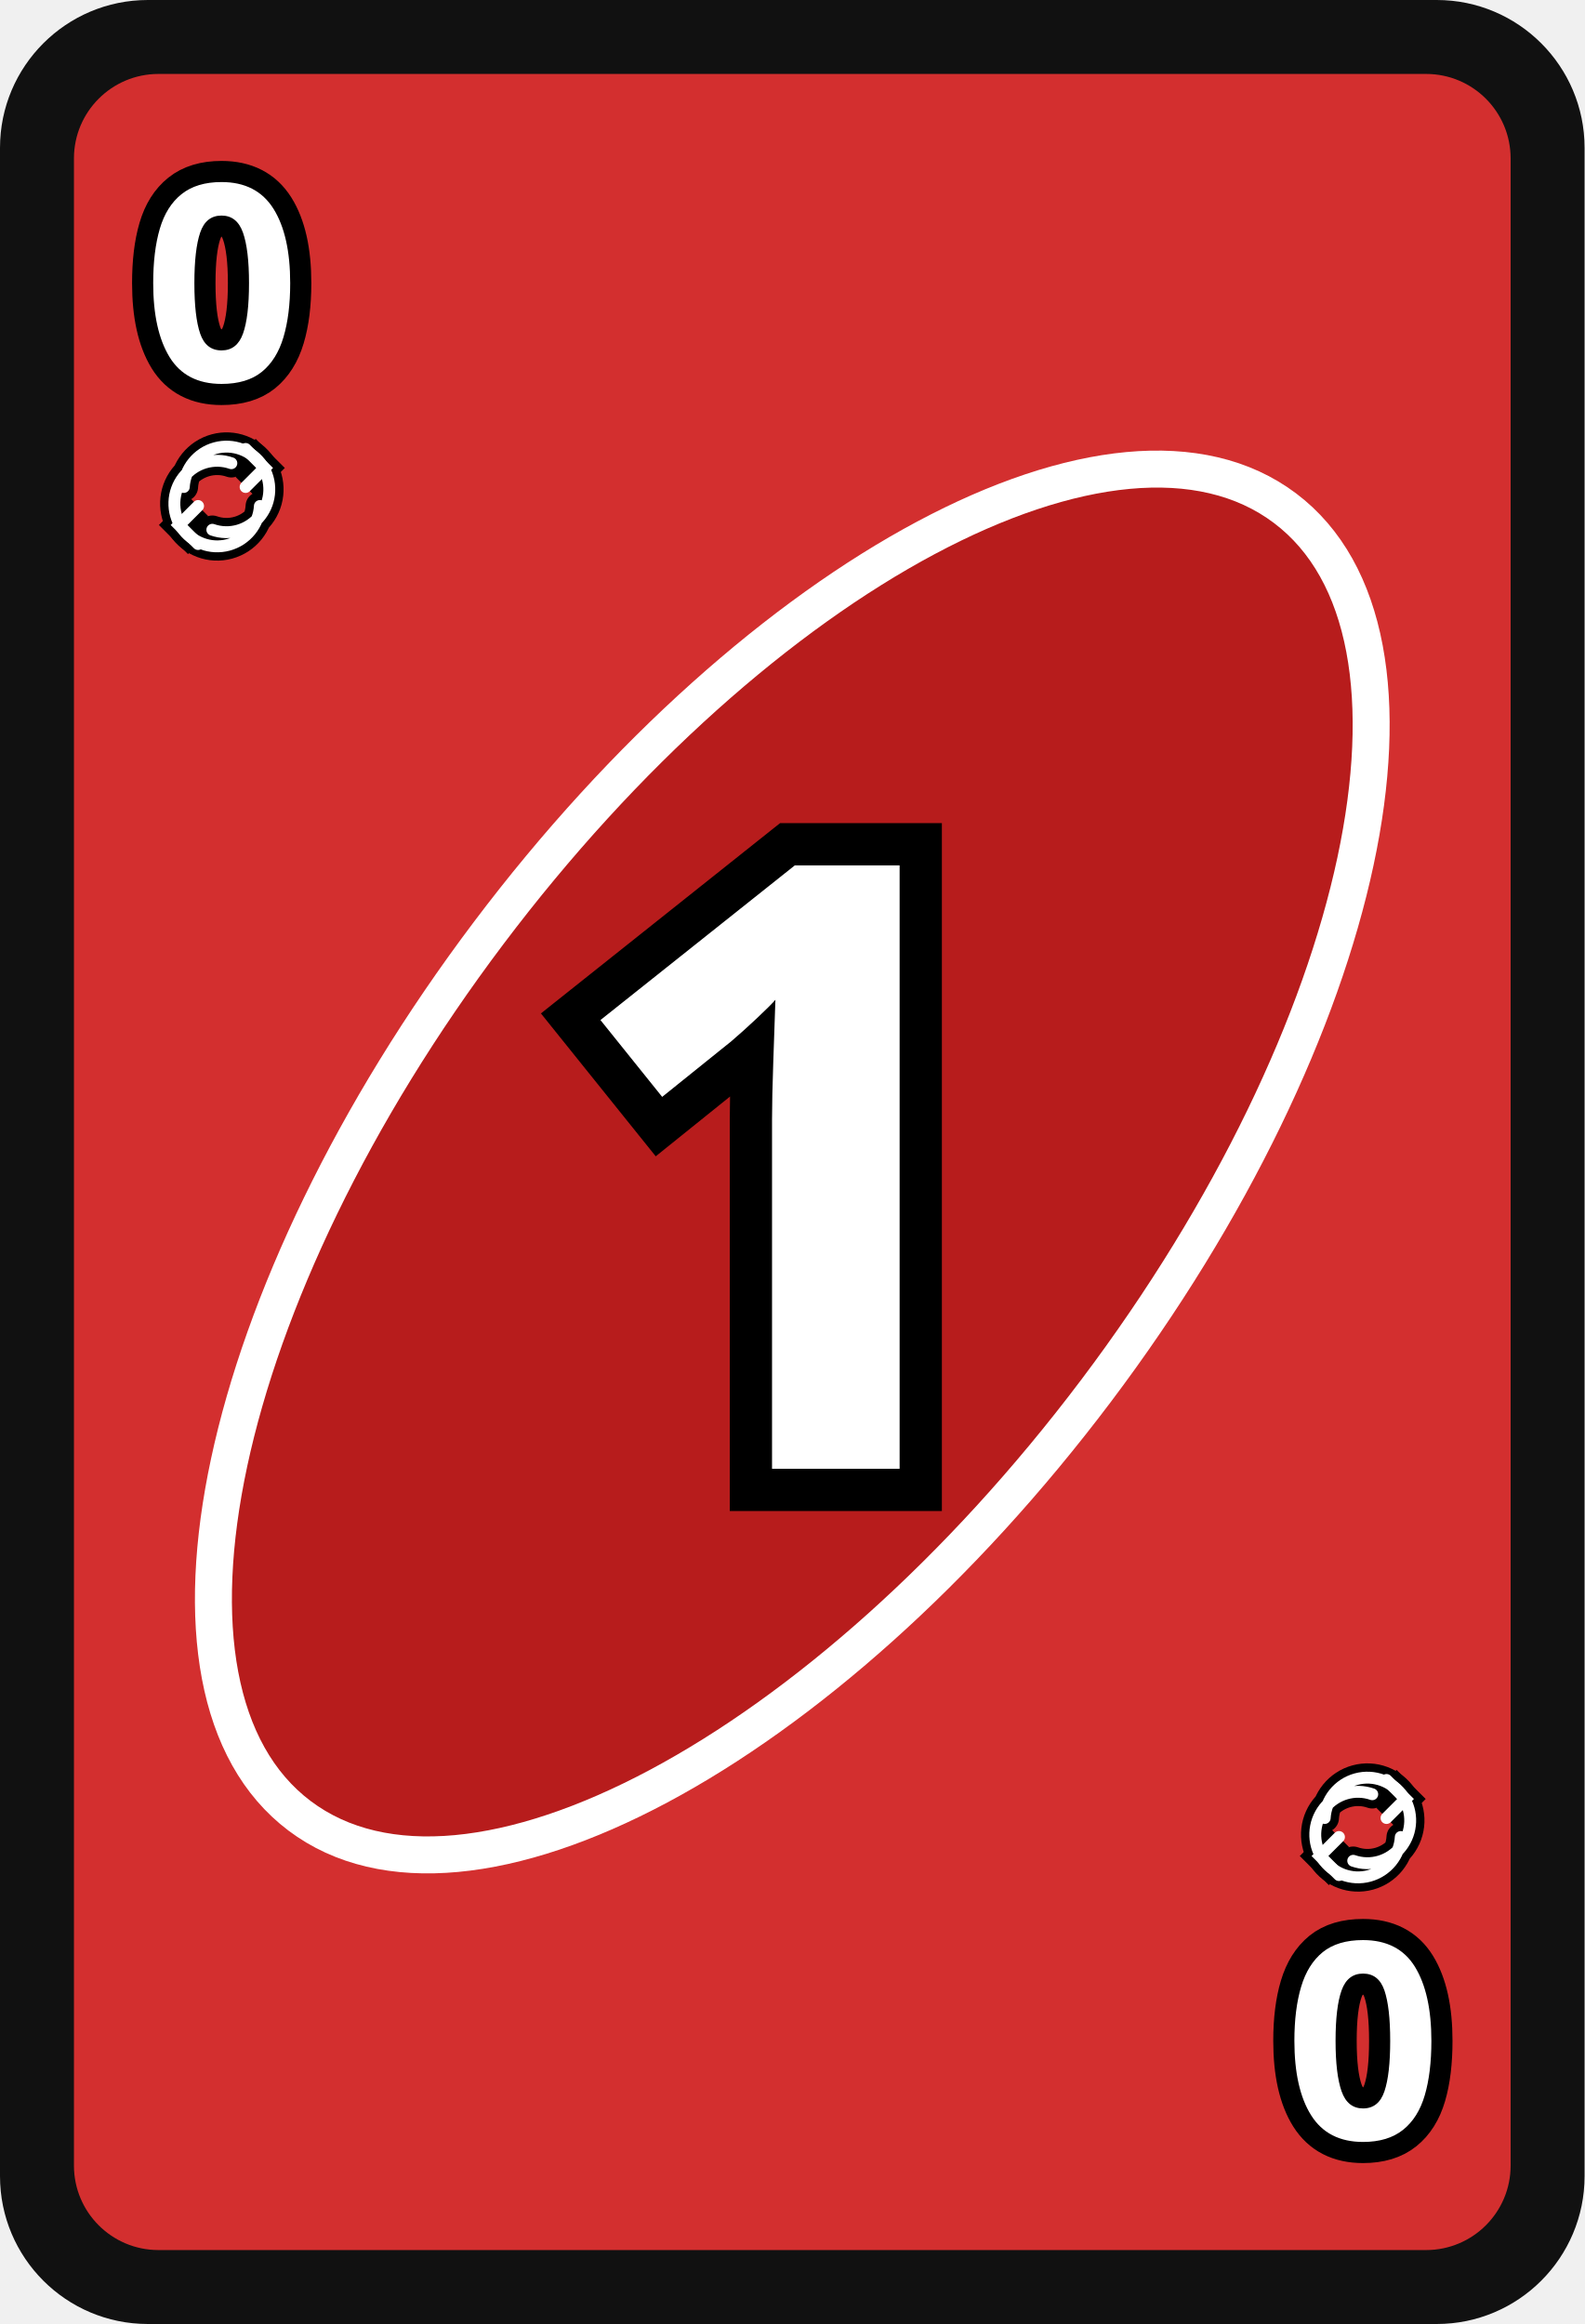
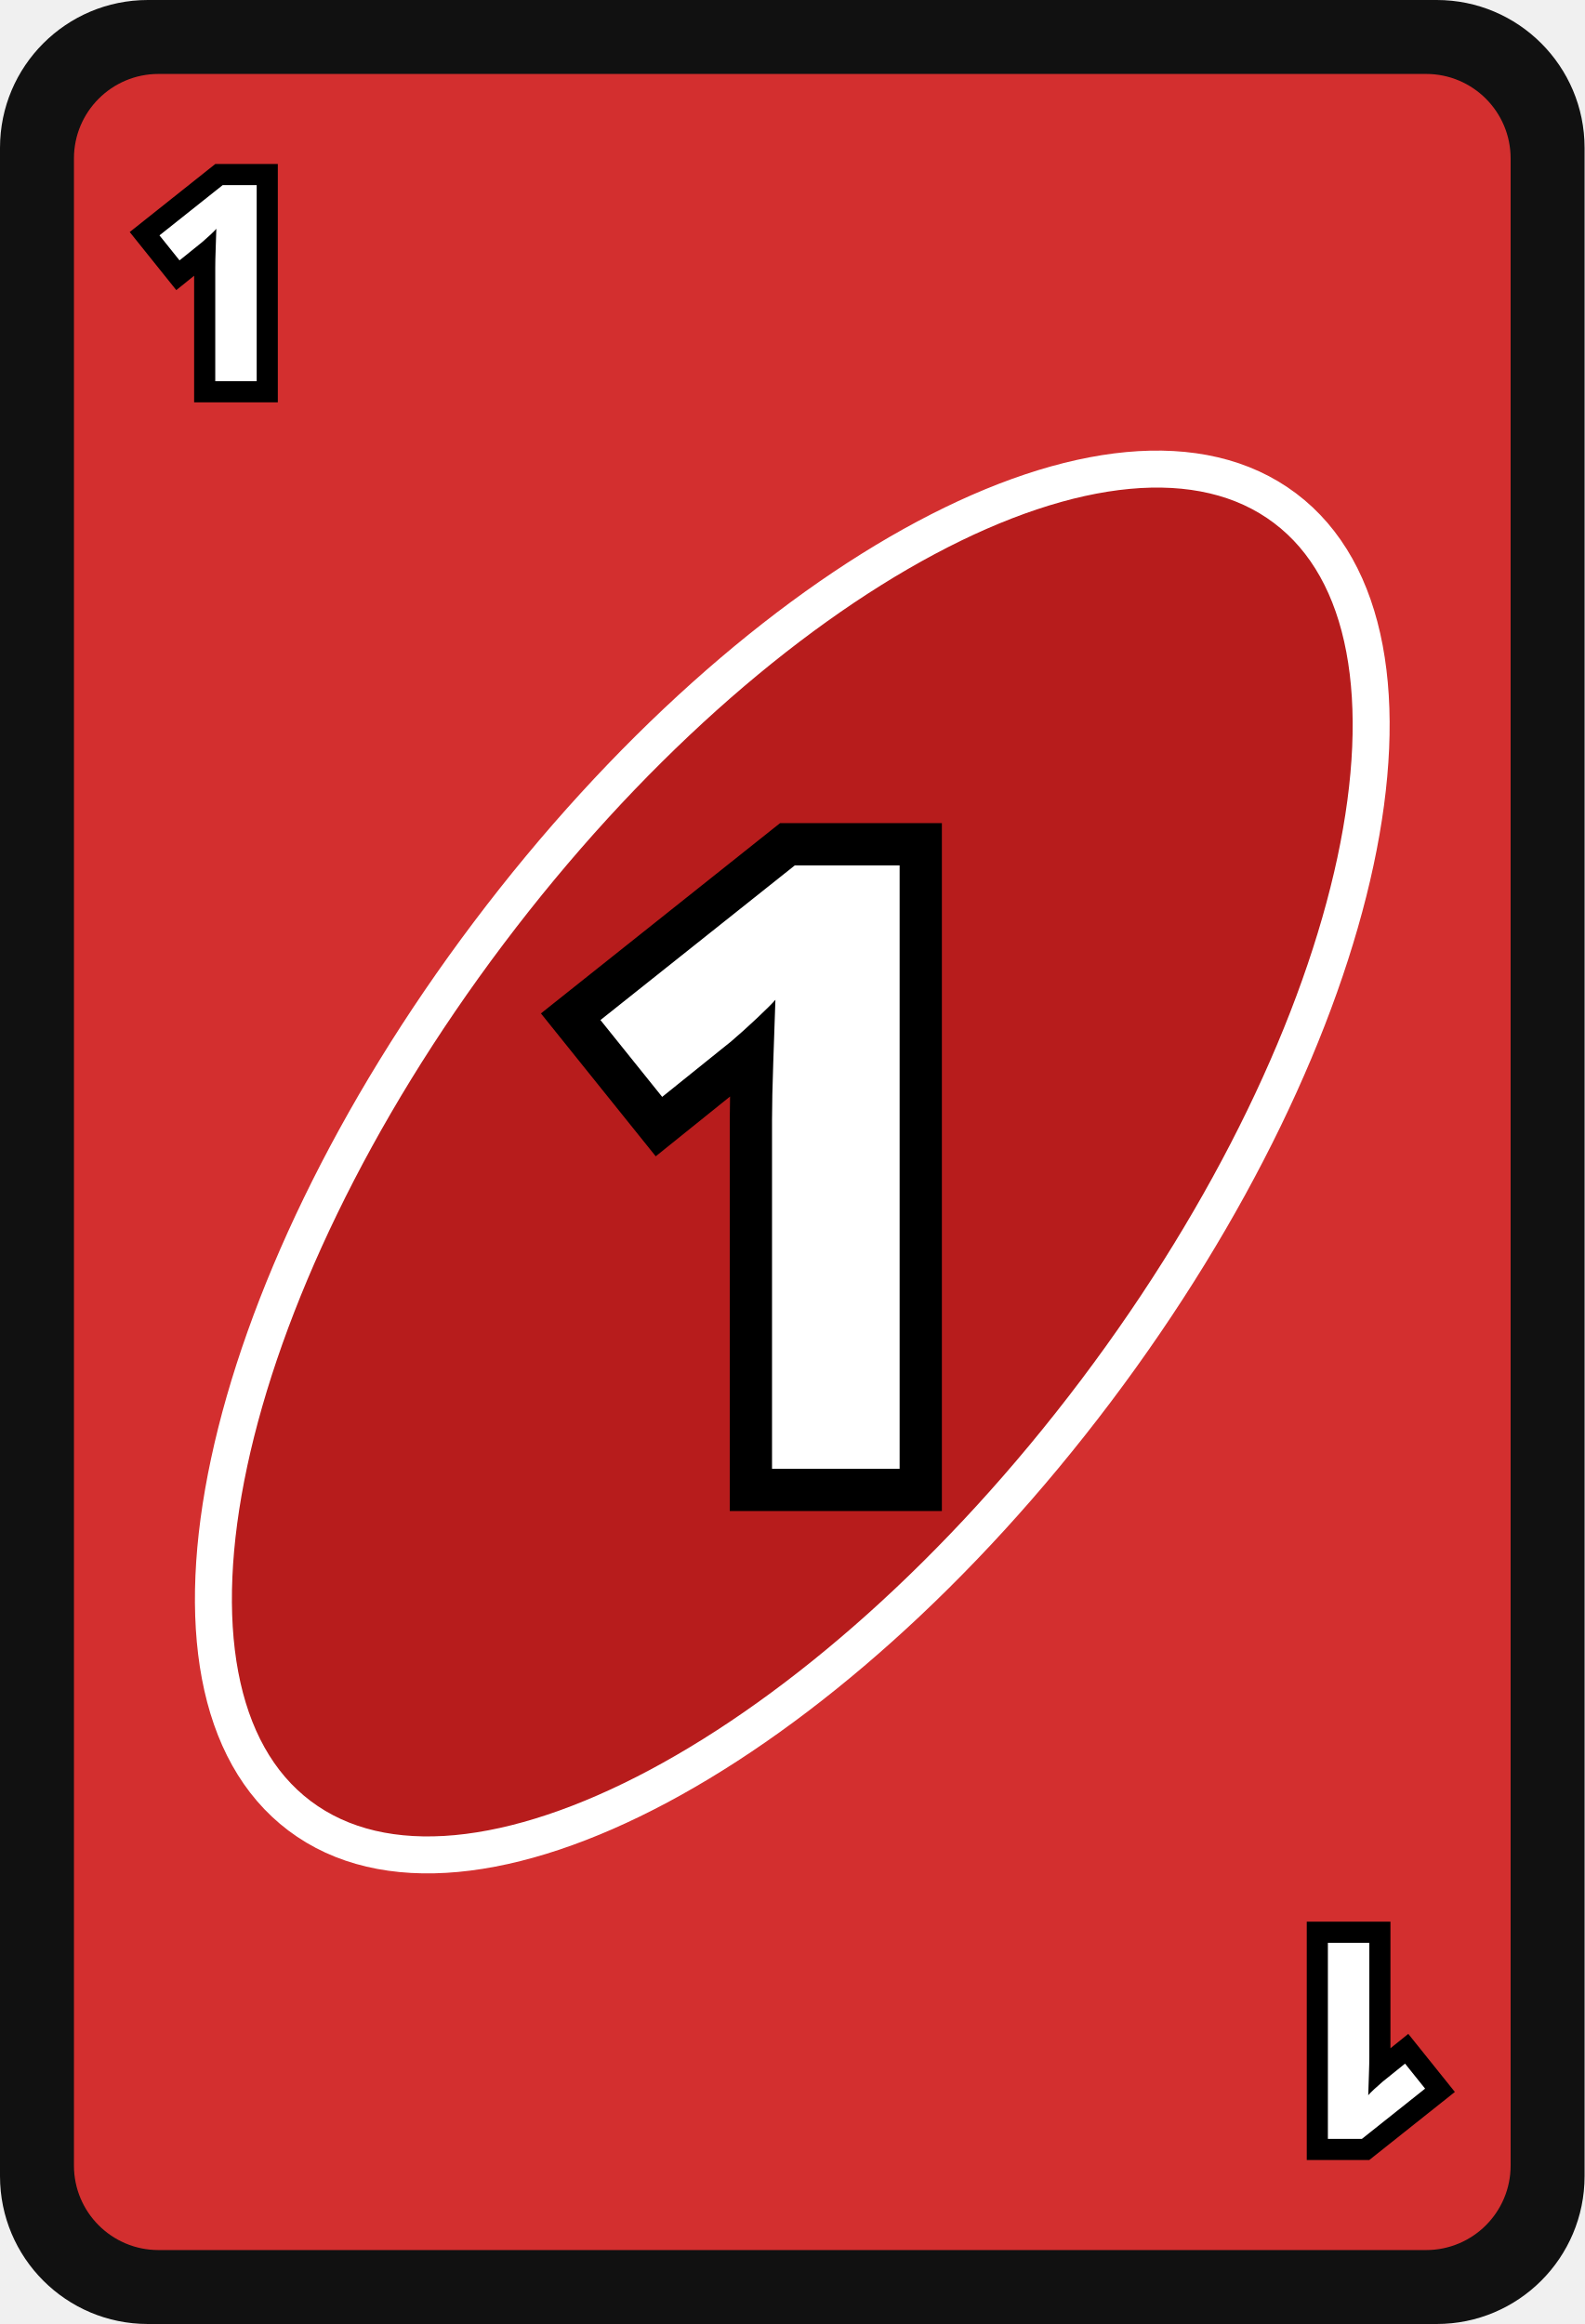
<svg xmlns="http://www.w3.org/2000/svg" viewBox="0 0 300 440" width="100%" height="100%">
  <style>
    .card-border { fill: #111111; }
    .card-bg { fill: #d32f2f; }
    .card-oval { fill: #b71c1c; stroke: #ffffff; stroke-width: 7; }
    .card-text-base { font-family: "Arial Black", Gadget, sans-serif; font-weight: 900; }
    .text-stroke { fill: #000000; }
    .text-face { fill: #ffffff; }
    .icon-graphic { fill: none; stroke: #ffffff; stroke-width: 2.5; stroke-linecap: round; }
  </style>
  <defs>
    <clipPath id="cardClip">
      <rect x="0" y="0" width="300" height="440" rx="28" ry="28" />
    </clipPath>
    <g id="numberZero">
      <text x="0" y="0" class="card-text-base text-stroke" font-size="160" text-anchor="middle" dominant-baseline="central" stroke="#000000" stroke-width="16" stroke-linejoin="miter">1</text>
      <text x="0" y="0" class="card-text-base text-face" font-size="160" text-anchor="middle" dominant-baseline="central">1</text>
    </g>
    <g id="cornerZero">
-       <text x="0" y="0" class="card-text-base text-stroke" font-size="52" text-anchor="middle" dominant-baseline="central" stroke="#000000" stroke-width="8" stroke-linejoin="miter">0</text>
-       <text x="0" y="0" class="card-text-base text-face" font-size="52" text-anchor="middle" dominant-baseline="central">0</text>
-     </g>
-     <g id="cycleIcon">
-       <path d="M -8,-2 A 9,9 0 1,1 -2,7 M 8,2 A 9,9 0 1,1 2,-7" fill="none" stroke="#000000" stroke-width="6" stroke-linecap="round" />
-       <path d="M -5,10 L -9,6 L -5,2 M 5,-10 L 9,-6 L 5,-2" fill="none" stroke="#000000" stroke-width="6" stroke-linecap="miter" stroke-linejoin="miter" />
-       <path d="M -8,-2 A 9,9 0 1,1 -2,7 M 8,2 A 9,9 0 1,1 2,-7" class="icon-graphic" />
-       <path d="M -5,10 L -9,6 L -5,2 M 5,-10 L 9,-6 L 5,-2" class="icon-graphic" stroke-linejoin="miter" />
+       <text x="0" y="0" class="card-text-base text-stroke" font-size="52" text-anchor="middle" dominant-baseline="central" stroke="#000000" stroke-width="8" stroke-linejoin="miter">1</text>
+       <text x="0" y="0" class="card-text-base text-face" font-size="52" text-anchor="middle" dominant-baseline="central">1</text>
    </g>
  </defs>
  <g clip-path="url(#cardClip)">
    <rect width="300" height="440" class="card-border" />
    <rect x="14" y="14" width="272" height="412" rx="16" ry="16" class="card-bg" />
    <ellipse cx="150" cy="220" rx="155" ry="72" class="card-oval" transform="rotate(-53, 150, 220)" />
    <use href="#numberZero" x="150" y="216" />
    <g transform="translate(42, 52)">
      <use href="#cornerZero" />
      <use href="#cycleIcon" transform="translate(0, 42) scale(0.9)" />
    </g>
    <g transform="translate(258, 388) rotate(180)">
      <use href="#cornerZero" />
      <use href="#cycleIcon" transform="translate(0, 42) scale(0.9)" />
    </g>
  </g>
</svg>
